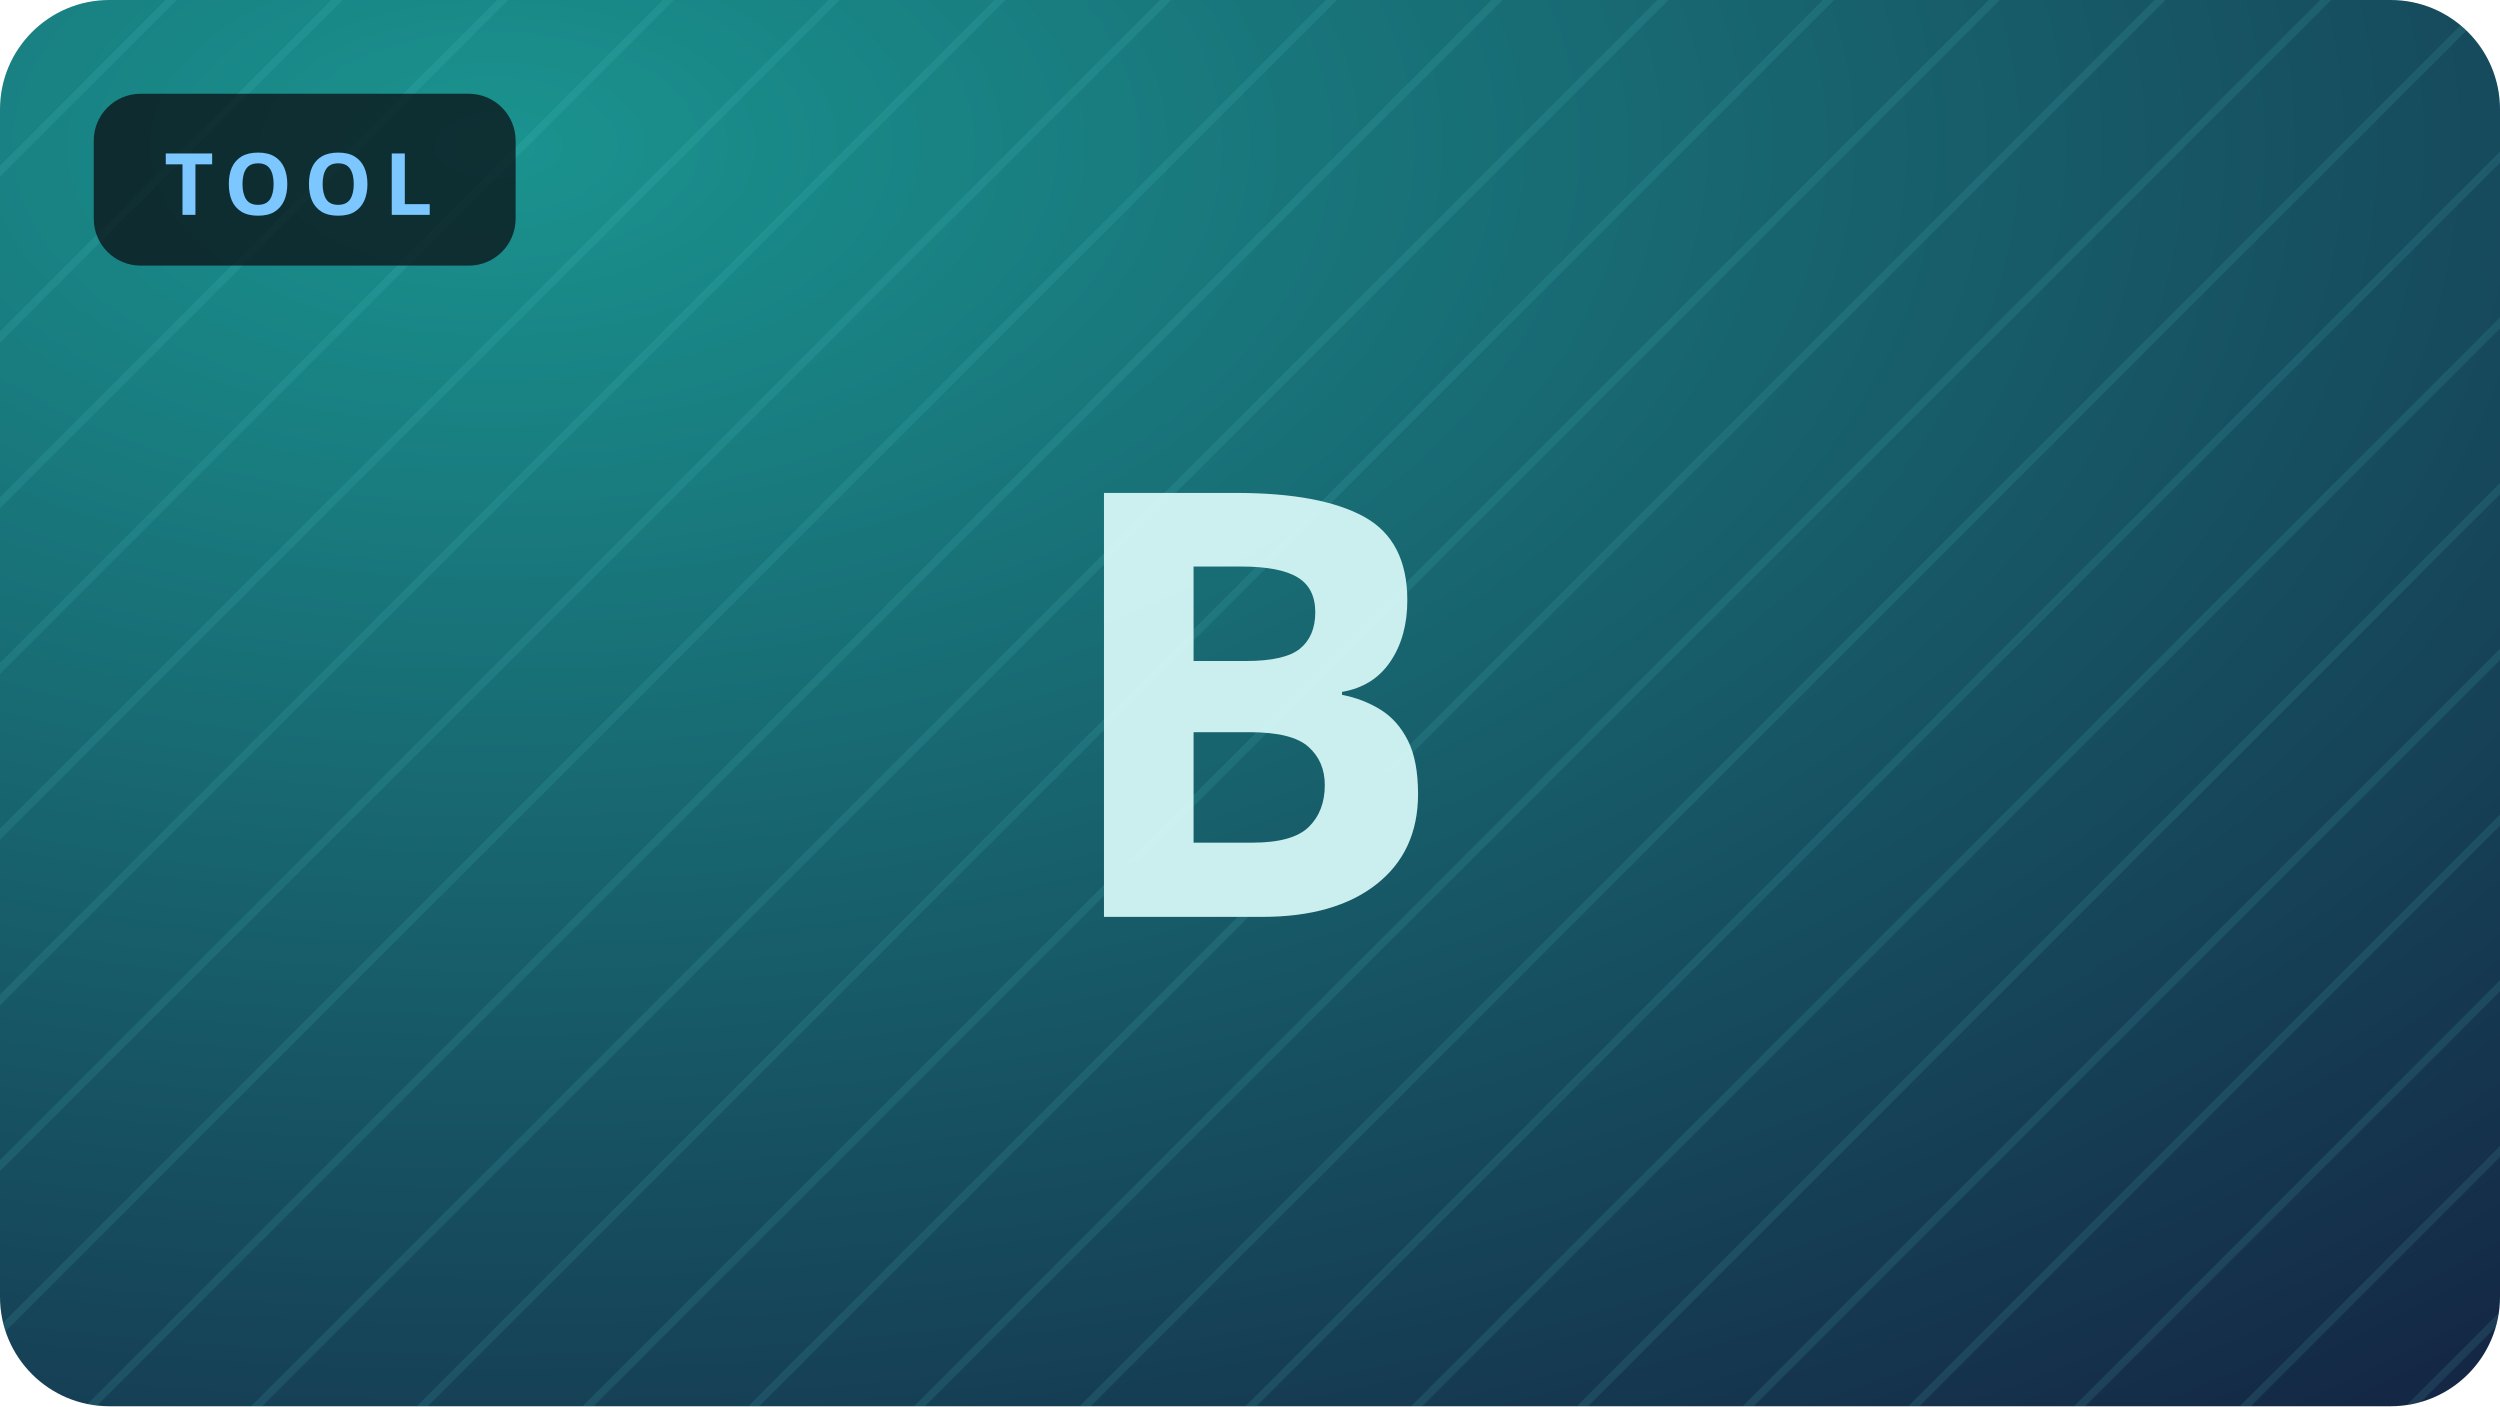
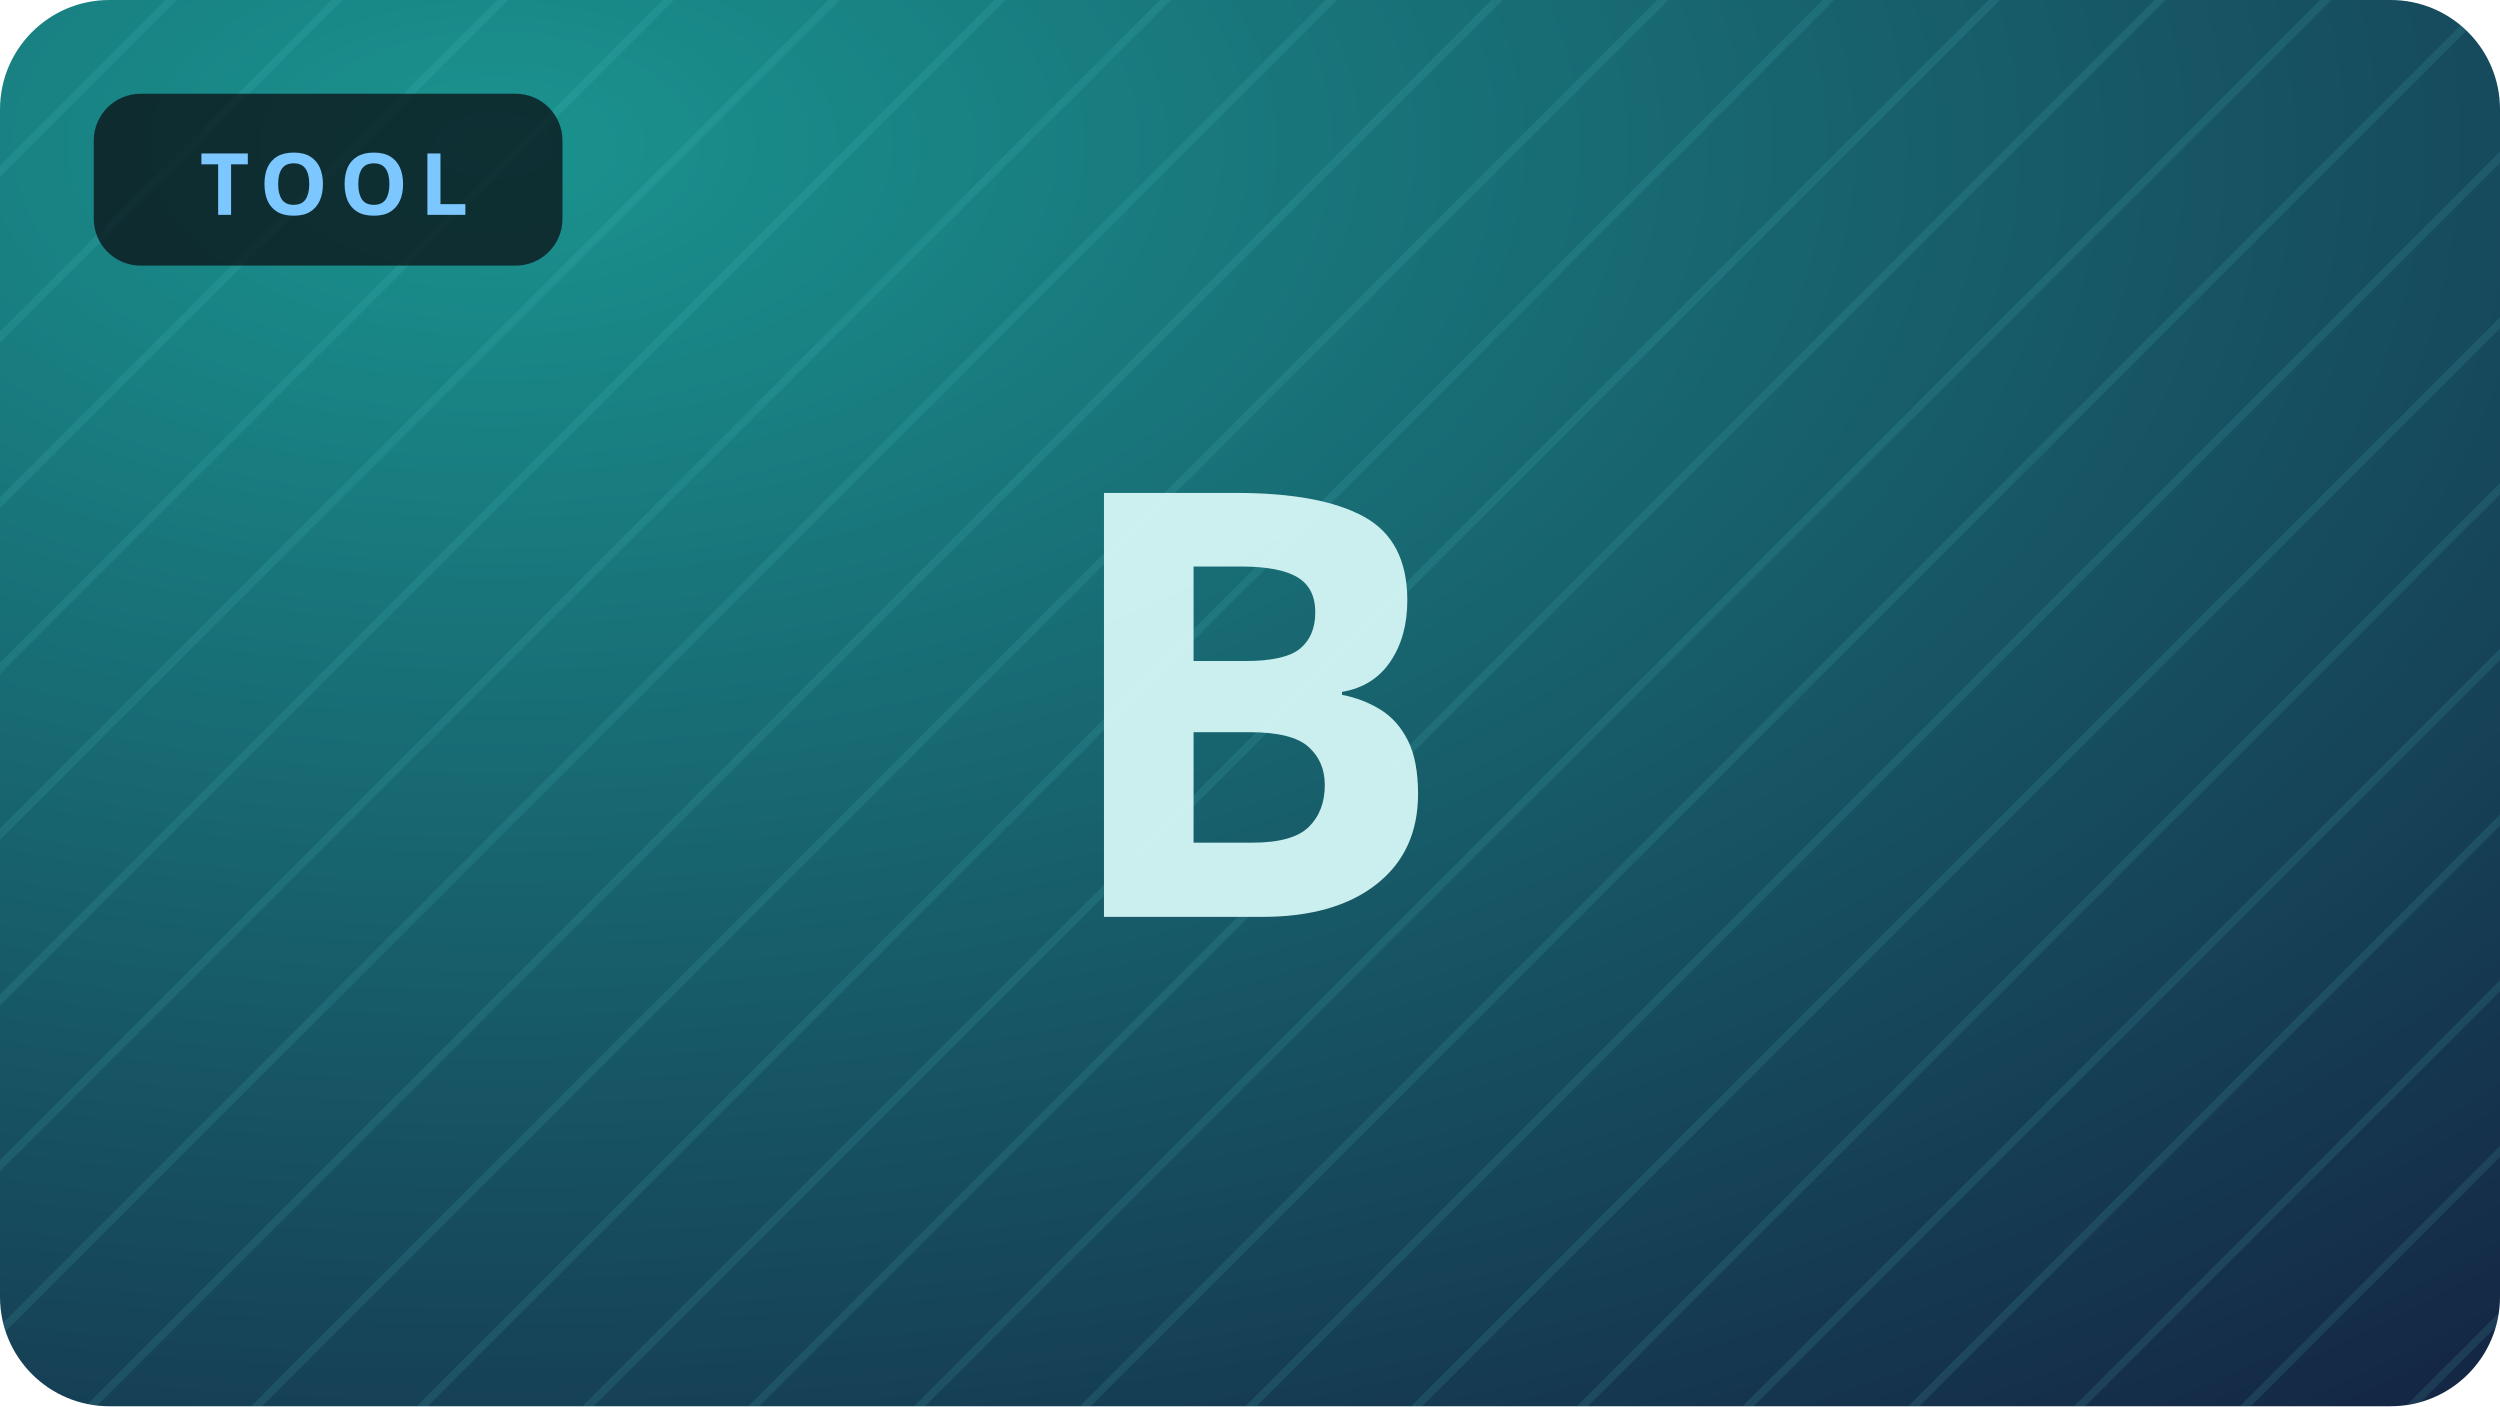
<svg xmlns="http://www.w3.org/2000/svg" width="320" height="180" viewBox="0 0 320 180">
  <defs>
    <clipPath id="c">
      <rect width="320" height="180" rx="14" />
    </clipPath>
  </defs>
  <g clip-path="url(#c)">
    <defs>
      <radialGradient id="tg" cx="20%" cy="10%" r="120%">
        <stop offset="0" stop-color="hsl(178,70%,34%)" />
        <stop offset="1" stop-color="hsl(218,55%,17%)" />
      </radialGradient>
      <pattern id="ts" width="15" height="15" patternUnits="userSpaceOnUse" patternTransform="rotate(45)">
        <rect width="1" height="15" fill="hsl(178,60%,60%)" opacity=".12" />
      </pattern>
    </defs>
    <rect width="320" height="180" fill="url(#tg)" />
    <rect width="320" height="180" fill="url(#ts)" />
    <text x="160" y="117.36" text-anchor="middle" font-family="'Hiragino Sans','Hiragino Kaku Gothic ProN','Noto Sans JP','Yu Gothic',sans-serif" font-size="76" font-weight="800" fill="hsl(178,80%,92%)" fill-opacity=".92">B</text>
-     <rect x="12" y="12" width="54" height="22" rx="6" fill="#0a0a10" fill-opacity=".72" />
-     <text x="21" y="27.5" font-family="'Space Grotesk',Verdana,sans-serif" font-size="11" font-weight="700" letter-spacing="1.5" fill="#7cc7ff">TOOL</text>
+     <rect x="12" y="12" width="60" height="22" rx="6" fill="#0a0a10" fill-opacity=".72" />
+     <text x="42.75" y="27.5" text-anchor="middle" font-family="'Space Grotesk',Verdana,sans-serif" font-size="11" font-weight="700" letter-spacing="1.5" fill="#7cc7ff">TOOL</text>
  </g>
</svg>
